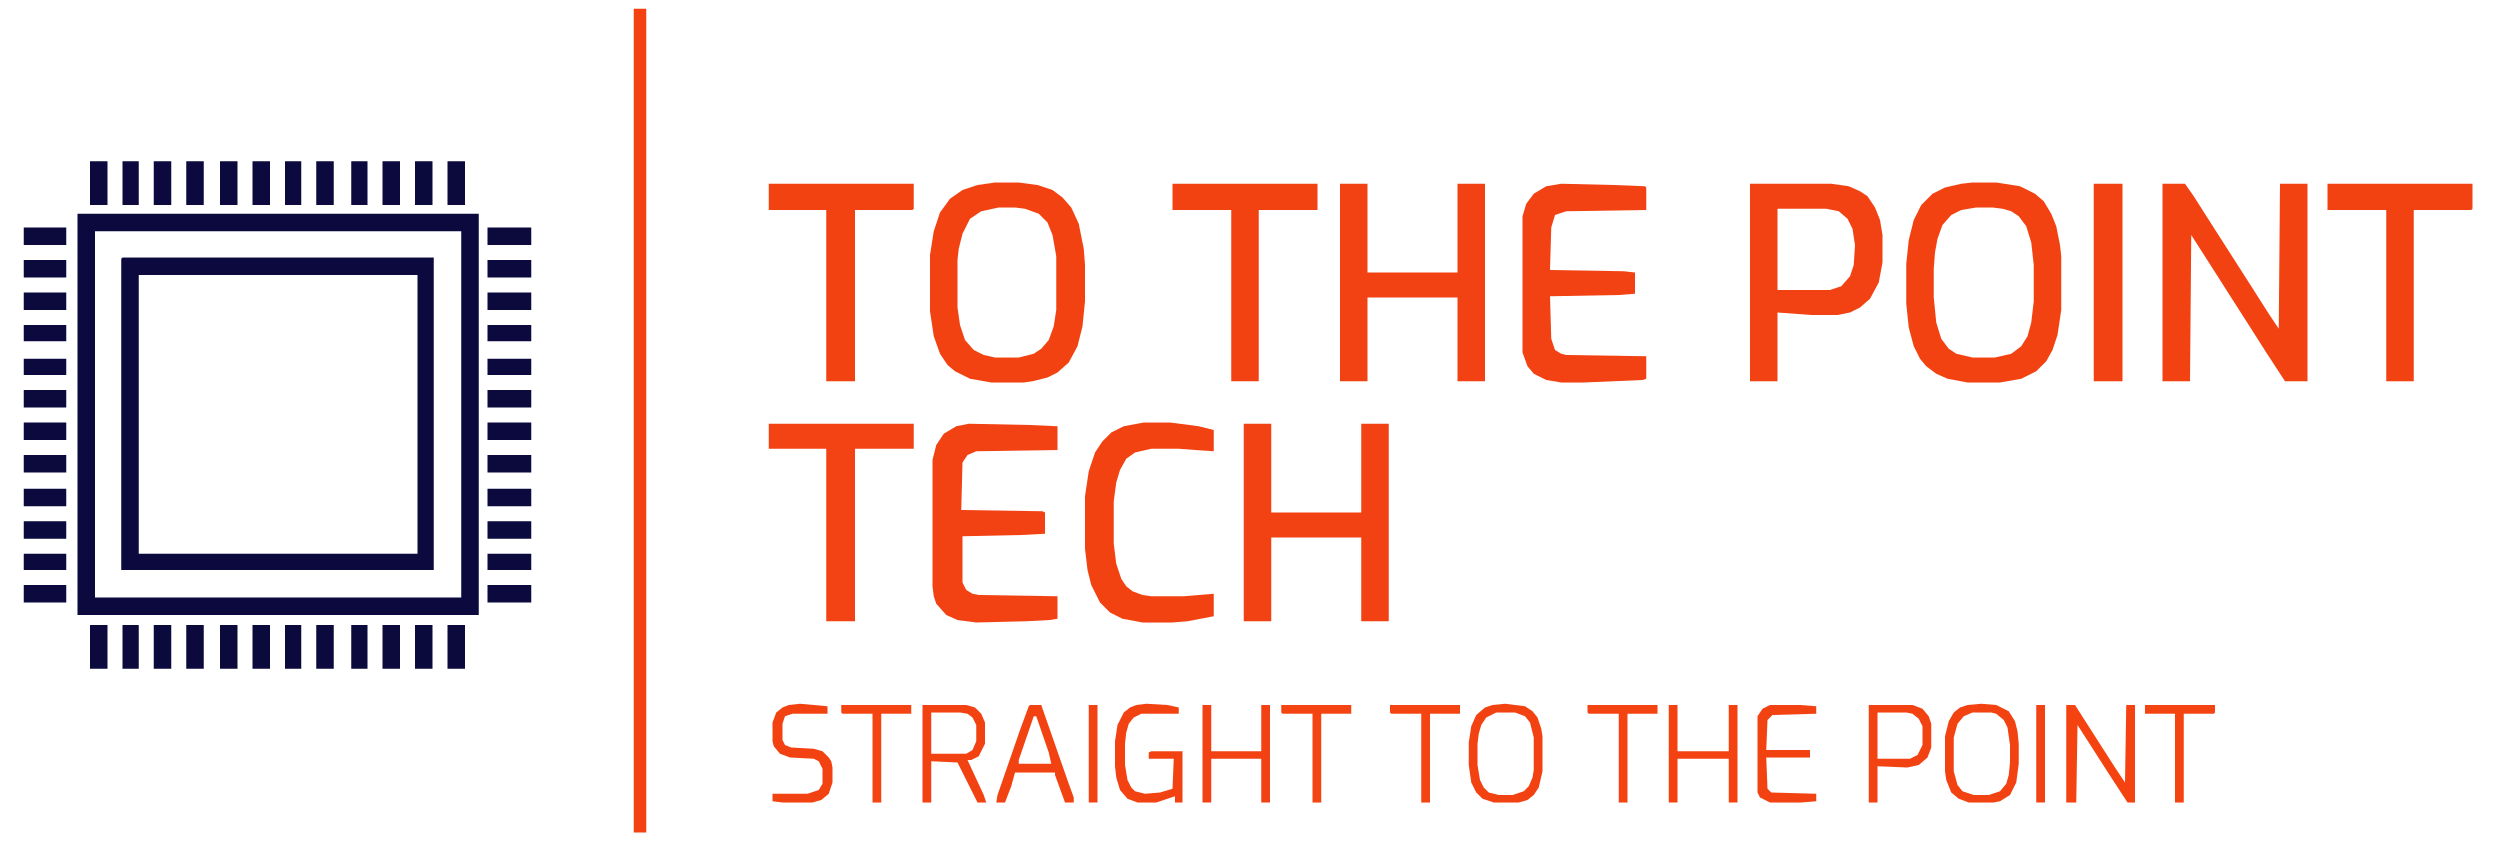
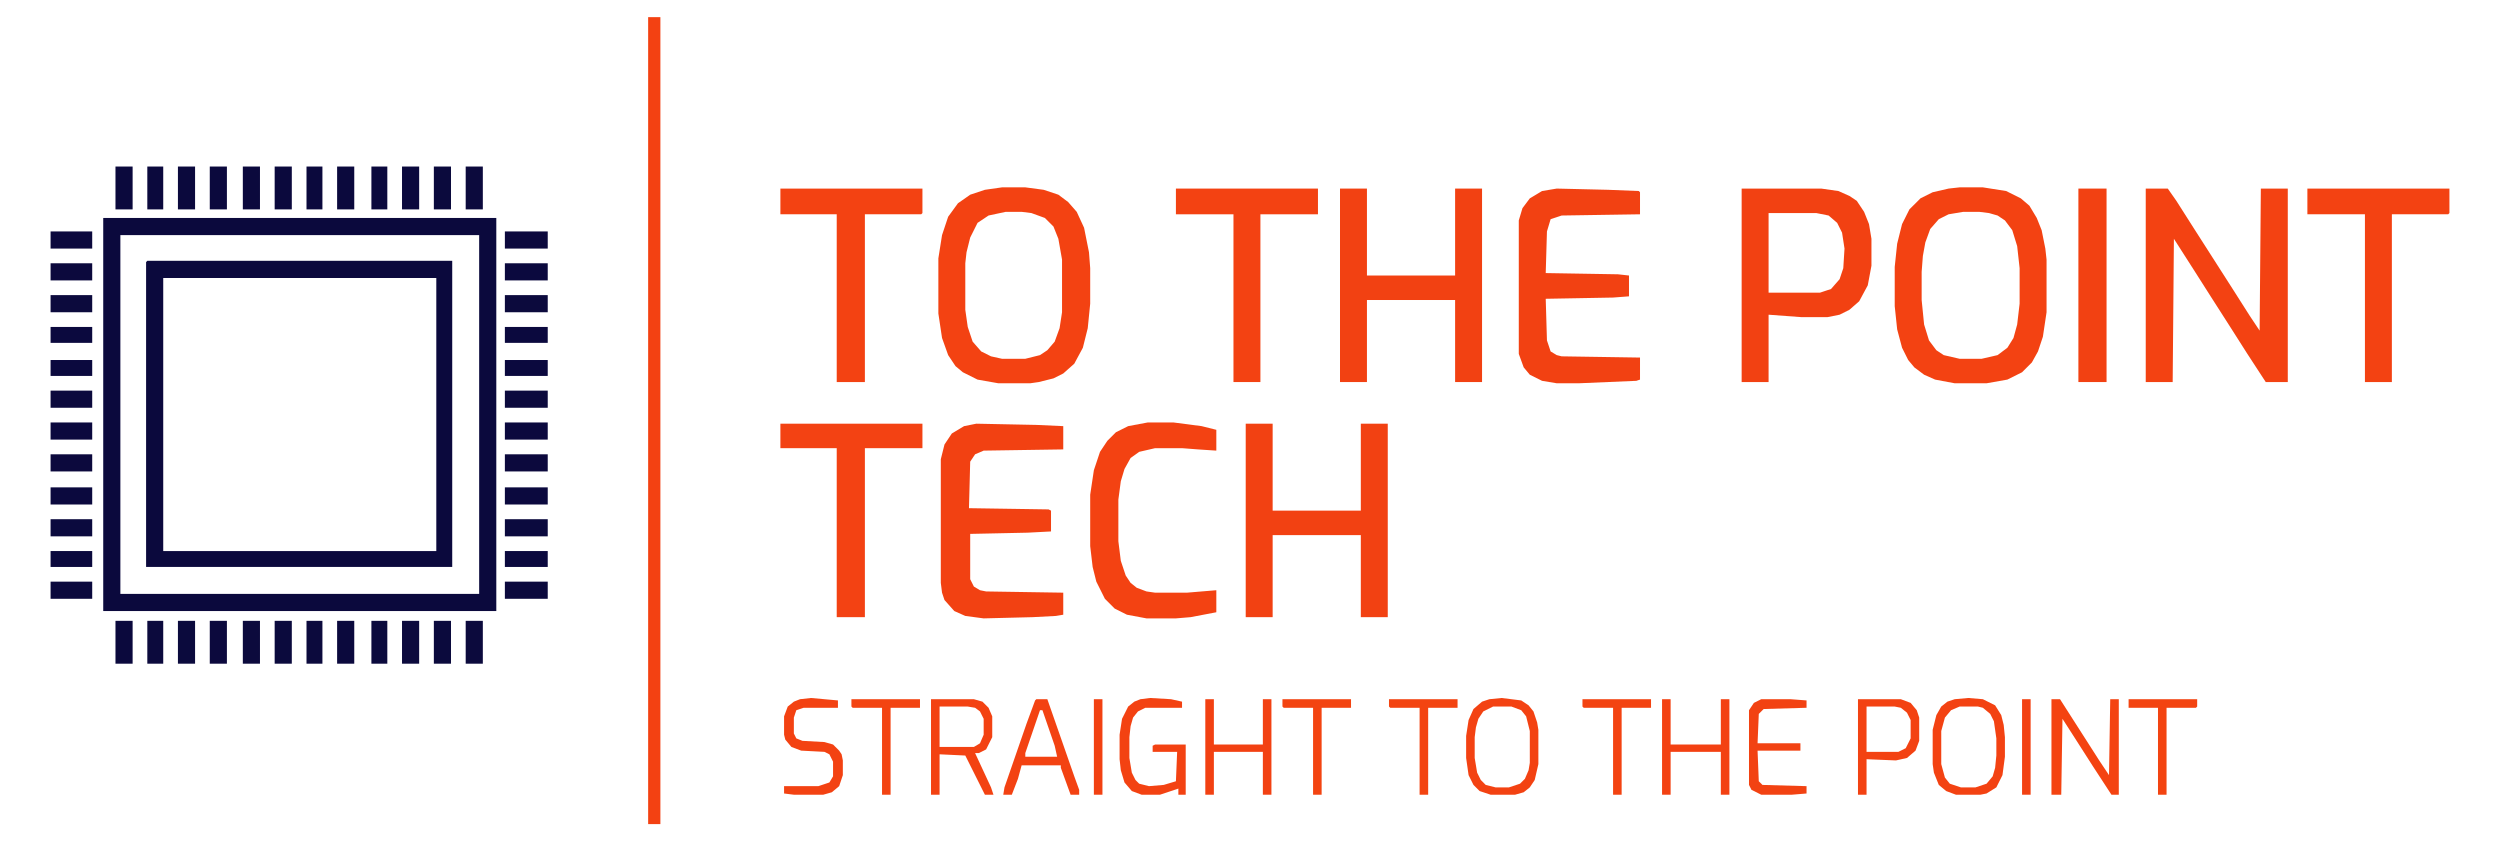
- <svg xmlns="http://www.w3.org/2000/svg" version="1.1" width="2000" height="673">
+ <svg xmlns="http://www.w3.org/2000/svg" version="1.1" width="2000" height="673" viewBox="-22 -7 2041 687">
  <path d="M0,0 L321,0 L321,321 L0,321 Z M14,14 L14,307 L307,307 L307,14 Z " fill="#0B093D" transform="translate(62,171)" />
  <path d="M0,0 L249,0 L249,250 L-1,250 L-1,1 Z M13,14 L13,237 L236,237 L236,14 Z " fill="#0B093D" transform="translate(98,206)" />
  <path d="M0,0 L18,0 L25,10 L39,32 L55,57 L71,82 L85,104 L93,116 L94,0 L116,0 L116,158 L98,158 L83,135 L69,113 L53,88 L39,66 L23,41 L22,158 L0,158 Z " fill="#F34212" transform="translate(1730,147)" />
  <path d="M0,0 L19,0 L34,2 L46,6 L54,12 L61,20 L67,33 L71,53 L72,66 L72,95 L70,115 L66,131 L59,144 L50,152 L42,156 L30,159 L23,160 L-3,160 L-20,157 L-32,151 L-38,146 L-44,137 L-49,123 L-52,103 L-52,58 L-49,39 L-44,24 L-36,13 L-26,6 L-14,2 Z M3,20 L-11,23 L-20,29 L-26,41 L-29,53 L-30,62 L-30,100 L-28,114 L-24,126 L-17,134 L-9,138 L0,140 L19,140 L31,137 L37,133 L43,126 L47,115 L49,102 L49,59 L46,42 L42,32 L35,25 L24,21 L16,20 Z " fill="#F34212" transform="translate(796,146)" />
  <path d="M0,0 L19,0 L38,3 L50,9 L57,15 L63,25 L67,35 L70,50 L71,59 L71,102 L68,122 L64,134 L59,143 L51,151 L39,157 L22,160 L-4,160 L-20,157 L-29,153 L-37,147 L-42,141 L-47,131 L-51,116 L-53,97 L-53,65 L-51,46 L-47,30 L-41,18 L-32,9 L-22,4 L-9,1 Z M3,20 L-9,22 L-17,26 L-24,34 L-28,45 L-30,56 L-31,69 L-31,92 L-29,112 L-25,125 L-19,133 L-13,137 L0,140 L18,140 L31,137 L39,131 L44,123 L47,112 L49,95 L49,66 L47,48 L43,35 L37,27 L31,23 L24,21 L16,20 Z " fill="#F34212" transform="translate(1578,146)" />
  <path d="M0,0 L22,0 L22,71 L94,71 L94,0 L116,0 L116,158 L94,158 L94,91 L22,91 L22,158 L0,158 Z " fill="#F24112" transform="translate(995,339)" />
  <path d="M0,0 L22,0 L22,71 L94,71 L94,0 L116,0 L116,158 L94,158 L94,91 L22,91 L22,158 L0,158 Z " fill="#F24112" transform="translate(1072,147)" />
  <path d="M0,0 L65,0 L79,2 L88,6 L94,10 L100,19 L104,29 L106,41 L106,63 L103,79 L96,92 L88,99 L80,103 L70,105 L49,105 L22,103 L22,158 L0,158 Z M22,20 L22,85 L64,85 L73,82 L80,74 L83,65 L84,49 L82,36 L78,28 L71,22 L61,20 Z " fill="#F24112" transform="translate(1400,147)" />
  <path d="M0,0 L49,1 L71,2 L71,21 L6,22 L-1,25 L-5,31 L-6,69 L59,70 L61,71 L61,88 L42,89 L-5,90 L-5,127 L-2,133 L3,136 L8,137 L71,138 L71,156 L65,157 L46,158 L6,159 L-9,157 L-18,153 L-26,144 L-28,138 L-29,130 L-29,29 L-26,17 L-20,8 L-10,2 Z " fill="#F24112" transform="translate(775,339)" />
  <path d="M0,0 L42,1 L67,2 L68,3 L68,21 L4,22 L-5,25 L-8,35 L-9,69 L50,70 L59,71 L59,88 L46,89 L-9,90 L-8,124 L-5,133 L0,136 L4,137 L68,138 L68,156 L65,157 L18,159 L0,159 L-12,157 L-22,152 L-27,146 L-31,135 L-31,26 L-28,16 L-22,8 L-12,2 Z " fill="#F24112" transform="translate(1249,147)" />
  <path d="M0,0 L10,0 L10,659 L0,659 Z " fill="#F34112" transform="translate(507,7)" />
  <path d="M0,0 L21,0 L44,3 L56,6 L56,23 L41,22 L28,21 L6,21 L-7,24 L-14,29 L-19,38 L-22,48 L-24,63 L-24,97 L-22,113 L-18,125 L-14,131 L-9,135 L-1,138 L6,139 L32,139 L56,137 L56,155 L35,159 L23,160 L-1,160 L-17,157 L-27,152 L-35,144 L-42,130 L-45,118 L-47,101 L-47,59 L-44,39 L-39,24 L-33,15 L-26,8 L-16,3 Z " fill="#F34212" transform="translate(915,338)" />
  <path d="M0,0 L116,0 L116,20 L115,21 L69,21 L69,158 L46,158 L46,21 L0,21 Z " fill="#F34212" transform="translate(615,147)" />
  <path d="M0,0 L116,0 L116,20 L69,20 L69,158 L46,158 L46,20 L0,20 Z " fill="#F34213" transform="translate(615,339)" />
  <path d="M0,0 L116,0 L116,21 L69,21 L69,158 L47,158 L47,21 L0,21 Z " fill="#F34212" transform="translate(938,147)" />
  <path d="M0,0 L116,0 L116,20 L115,21 L69,21 L69,158 L47,158 L47,21 L0,21 Z " fill="#F34212" transform="translate(1862,147)" />
  <path d="M0,0 L23,0 L23,158 L0,158 Z " fill="#F24112" transform="translate(1675,147)" />
  <path d="M0,0 L7,0 L23,25 L39,50 L47,62 L48,0 L55,0 L55,78 L49,78 L34,55 L18,30 L9,16 L8,78 L0,78 Z " fill="#F44311" transform="translate(1653,564)" />
  <path d="M0,0 L35,0 L42,2 L47,7 L50,14 L50,31 L45,41 L39,44 L36,44 L49,72 L51,78 L44,78 L36,62 L28,46 L7,45 L7,78 L0,78 Z M7,6 L7,39 L35,39 L40,36 L43,29 L43,16 L40,10 L36,7 L30,6 Z " fill="#F34212" transform="translate(738,564)" />
  <path d="M0,0 L16,2 L22,6 L26,11 L29,20 L30,26 L30,54 L27,67 L23,73 L18,77 L11,79 L-9,79 L-18,76 L-23,71 L-27,63 L-29,49 L-29,31 L-27,18 L-23,9 L-16,3 L-10,1 Z M-7,7 L-15,11 L-19,17 L-21,24 L-22,32 L-22,49 L-20,61 L-17,67 L-13,71 L-5,73 L6,73 L15,70 L19,66 L22,59 L23,53 L23,27 L20,15 L16,10 L8,7 Z " fill="#F34212" transform="translate(1204,563)" />
  <path d="M0,0 L12,1 L22,6 L27,14 L29,22 L30,32 L30,48 L28,63 L23,73 L15,78 L10,79 L-10,79 L-18,76 L-24,71 L-28,61 L-29,54 L-29,26 L-26,14 L-22,7 L-17,3 L-11,1 Z M-7,7 L-14,10 L-19,16 L-22,27 L-22,54 L-19,65 L-15,70 L-6,73 L6,73 L15,70 L20,64 L22,57 L23,47 L23,33 L21,19 L18,13 L12,8 L8,7 Z " fill="#F34212" transform="translate(1585,563)" />
  <path d="M0,0 L17,1 L26,3 L26,8 L-4,8 L-10,11 L-14,16 L-16,23 L-17,32 L-17,49 L-15,61 L-12,67 L-9,70 L-1,72 L11,71 L21,68 L22,44 L2,44 L2,39 L4,38 L29,38 L29,79 L23,79 L23,74 L8,79 L-7,79 L-15,76 L-21,69 L-24,59 L-25,50 L-25,30 L-23,17 L-18,7 L-13,3 L-8,1 Z " fill="#F34212" transform="translate(917,563)" />
  <path d="M0,0 L7,0 L7,37 L48,37 L48,0 L55,0 L55,78 L48,78 L48,43 L7,43 L7,78 L0,78 Z " fill="#F34112" transform="translate(1335,564)" />
  <path d="M0,0 L9,0 L31,63 L35,74 L35,78 L28,78 L20,56 L20,54 L-12,54 L-15,65 L-20,78 L-27,78 L-26,72 L-8,20 L-1,1 Z M3,9 L-9,44 L-9,47 L17,47 L15,38 L5,9 Z " fill="#F34212" transform="translate(824,564)" />
  <path d="M0,0 L7,0 L7,37 L47,37 L47,0 L54,0 L54,78 L47,78 L47,43 L7,43 L7,78 L0,78 Z " fill="#F24112" transform="translate(962,564)" />
  <path d="M0,0 L35,0 L43,3 L48,9 L50,15 L50,34 L47,42 L40,48 L31,50 L7,49 L7,78 L0,78 Z M7,6 L7,43 L33,43 L39,40 L43,32 L43,17 L40,11 L35,7 L30,6 Z " fill="#F34212" transform="translate(1495,564)" />
  <path d="M0,0 L24,0 L37,1 L37,7 L2,8 L-2,12 L-3,36 L32,36 L32,42 L-3,42 L-2,67 L1,70 L37,71 L37,77 L25,78 L0,78 L-8,74 L-10,70 L-10,9 L-6,3 Z " fill="#F24212" transform="translate(1416,564)" />
  <path d="M0,0 L22,2 L22,8 L-6,8 L-12,10 L-14,16 L-14,29 L-12,33 L-7,35 L11,36 L18,38 L23,43 L25,46 L26,51 L26,63 L23,72 L17,77 L10,79 L-14,79 L-22,78 L-22,72 L6,72 L15,69 L18,64 L18,52 L15,46 L11,44 L-8,43 L-16,40 L-21,34 L-22,30 L-22,15 L-19,7 L-14,3 L-9,1 Z " fill="#F34212" transform="translate(640,563)" />
  <path d="M0,0 L56,0 L56,6 L55,7 L31,7 L31,78 L24,78 L24,7 L0,7 Z " fill="#F34411" transform="translate(1716,564)" />
  <path d="M0,0 L56,0 L56,7 L32,7 L32,78 L25,78 L25,7 L1,7 L0,6 Z " fill="#F34311" transform="translate(1270,564)" />
  <path d="M0,0 L56,0 L56,7 L32,7 L32,78 L25,78 L25,7 L1,7 L0,6 Z " fill="#F34411" transform="translate(1112,564)" />
  <path d="M0,0 L56,0 L56,7 L32,7 L32,78 L25,78 L25,7 L1,7 L0,6 Z " fill="#F34411" transform="translate(1025,564)" />
  <path d="M0,0 L56,0 L56,7 L32,7 L32,78 L25,78 L25,7 L1,7 L0,6 Z " fill="#F34412" transform="translate(673,564)" />
  <path d="M0,0 L7,0 L7,78 L0,78 Z " fill="#F24112" transform="translate(1629,564)" />
  <path d="M0,0 L7,0 L7,78 L0,78 Z " fill="#F24112" transform="translate(871,564)" />
  <path d="M0,0 L14,0 L14,35 L0,35 Z " fill="#0C0A3D" transform="translate(358,500)" />
  <path d="M0,0 L14,0 L14,35 L0,35 Z " fill="#0B0A3D" transform="translate(332,500)" />
  <path d="M0,0 L14,0 L14,35 L0,35 Z " fill="#0C0A3D" transform="translate(306,500)" />
  <path d="M0,0 L14,0 L14,35 L0,35 Z " fill="#0B093D" transform="translate(253,500)" />
  <path d="M0,0 L14,0 L14,35 L0,35 Z " fill="#0B0A3D" transform="translate(202,500)" />
  <path d="M0,0 L14,0 L14,35 L0,35 Z " fill="#0C0A3D" transform="translate(176,500)" />
  <path d="M0,0 L14,0 L14,35 L0,35 Z " fill="#0C093D" transform="translate(149,500)" />
  <path d="M0,0 L14,0 L14,35 L0,35 Z " fill="#0B0A3D" transform="translate(123,500)" />
  <path d="M0,0 L14,0 L14,35 L0,35 Z " fill="#0B093D" transform="translate(72,500)" />
  <path d="M0,0 L35,0 L35,14 L0,14 Z " fill="#0B093D" transform="translate(390,468)" />
  <path d="M0,0 L35,0 L35,14 L0,14 Z " fill="#0B0A3E" transform="translate(390,417)" />
  <path d="M0,0 L35,0 L35,14 L0,14 Z " fill="#0B093E" transform="translate(390,391)" />
  <path d="M0,0 L35,0 L35,14 L0,14 Z " fill="#0C093D" transform="translate(390,364)" />
  <path d="M0,0 L35,0 L35,14 L0,14 Z " fill="#0B093E" transform="translate(390,338)" />
  <path d="M0,0 L35,0 L35,14 L0,14 Z " fill="#0C0A3D" transform="translate(390,312)" />
  <path d="M0,0 L35,0 L35,14 L0,14 Z " fill="#0C0A3D" transform="translate(390,234)" />
  <path d="M0,0 L35,0 L35,14 L0,14 Z " fill="#0B093E" transform="translate(390,208)" />
  <path d="M0,0 L35,0 L35,14 L0,14 Z " fill="#0C093D" transform="translate(390,182)" />
  <path d="M0,0 L14,0 L14,35 L0,35 Z " fill="#0C0A3D" transform="translate(358,129)" />
  <path d="M0,0 L14,0 L14,35 L0,35 Z " fill="#0B0A3D" transform="translate(332,129)" />
  <path d="M0,0 L14,0 L14,35 L0,35 Z " fill="#0B093D" transform="translate(306,129)" />
  <path d="M0,0 L14,0 L14,35 L0,35 Z " fill="#0B093D" transform="translate(253,129)" />
  <path d="M0,0 L14,0 L14,35 L0,35 Z " fill="#0B093D" transform="translate(202,129)" />
  <path d="M0,0 L14,0 L14,35 L0,35 Z " fill="#0B093D" transform="translate(176,129)" />
  <path d="M0,0 L14,0 L14,35 L0,35 Z " fill="#0B093D" transform="translate(149,129)" />
  <path d="M0,0 L14,0 L14,35 L0,35 Z " fill="#0B093D" transform="translate(123,129)" />
  <path d="M0,0 L14,0 L14,35 L0,35 Z " fill="#0B093D" transform="translate(72,129)" />
  <path d="M0,0 L34,0 L34,14 L0,14 Z " fill="#0B093D" transform="translate(19,468)" />
  <path d="M0,0 L34,0 L34,14 L0,14 Z " fill="#0B0A3E" transform="translate(19,417)" />
  <path d="M0,0 L34,0 L34,14 L0,14 Z " fill="#0B093E" transform="translate(19,391)" />
  <path d="M0,0 L34,0 L34,14 L0,14 Z " fill="#0C093D" transform="translate(19,364)" />
  <path d="M0,0 L34,0 L34,14 L0,14 Z " fill="#0B093E" transform="translate(19,338)" />
  <path d="M0,0 L34,0 L34,14 L0,14 Z " fill="#0C0A3D" transform="translate(19,312)" />
  <path d="M0,0 L34,0 L34,14 L0,14 Z " fill="#0C0A3D" transform="translate(19,234)" />
  <path d="M0,0 L34,0 L34,14 L0,14 Z " fill="#0C093D" transform="translate(19,208)" />
  <path d="M0,0 L34,0 L34,14 L0,14 Z " fill="#0C093D" transform="translate(19,182)" />
  <path d="M0,0 L13,0 L13,35 L0,35 Z " fill="#0B0A3D" transform="translate(281,500)" />
  <path d="M0,0 L13,0 L13,35 L0,35 Z " fill="#0C0A3D" transform="translate(228,500)" />
  <path d="M0,0 L13,0 L13,35 L0,35 Z " fill="#0C0A3D" transform="translate(98,500)" />
  <path d="M0,0 L35,0 L35,13 L0,13 Z " fill="#0B093E" transform="translate(390,443)" />
  <path d="M0,0 L35,0 L35,13 L0,13 Z " fill="#0B093E" transform="translate(390,287)" />
  <path d="M0,0 L35,0 L35,13 L0,13 Z " fill="#0B093E" transform="translate(390,260)" />
  <path d="M0,0 L13,0 L13,35 L0,35 Z " fill="#0B093D" transform="translate(281,129)" />
  <path d="M0,0 L13,0 L13,35 L0,35 Z " fill="#0B093D" transform="translate(228,129)" />
  <path d="M0,0 L13,0 L13,35 L0,35 Z " fill="#0B093D" transform="translate(98,129)" />
  <path d="M0,0 L34,0 L34,13 L0,13 Z " fill="#0B093D" transform="translate(19,443)" />
  <path d="M0,0 L34,0 L34,13 L0,13 Z " fill="#0B093E" transform="translate(19,287)" />
  <path d="M0,0 L34,0 L34,13 L0,13 Z " fill="#0B093E" transform="translate(19,260)" />
</svg>
